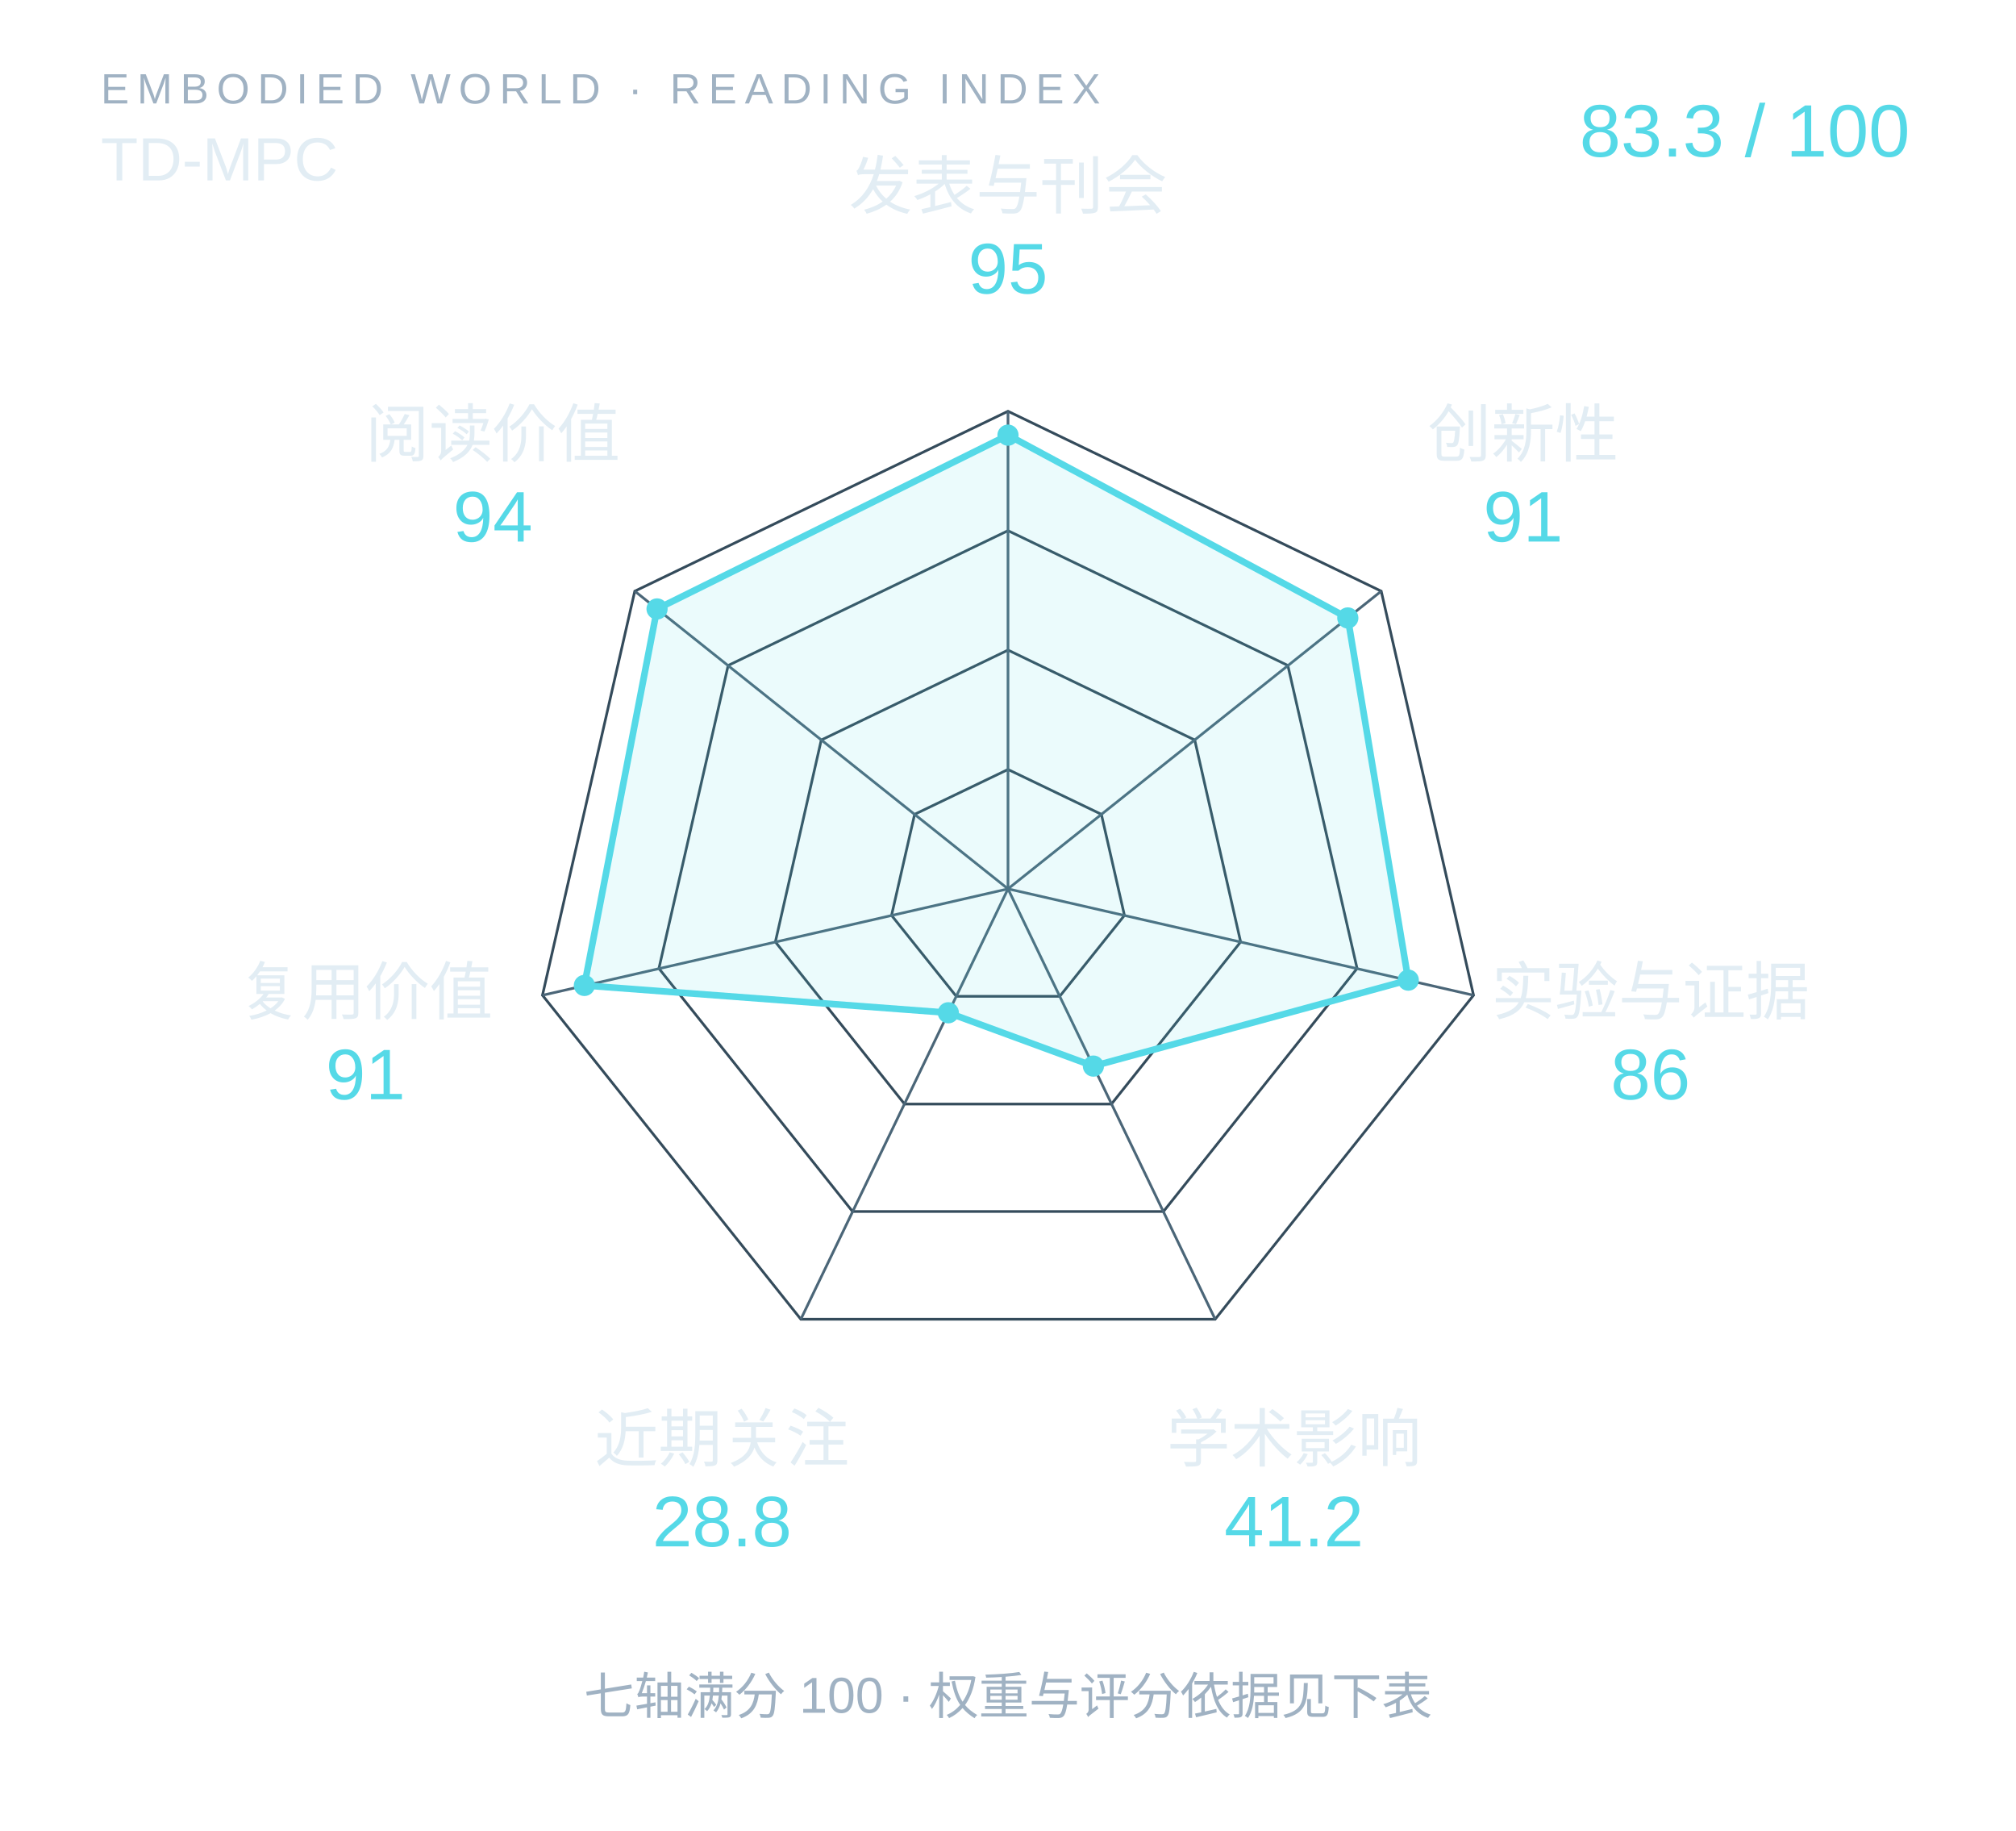
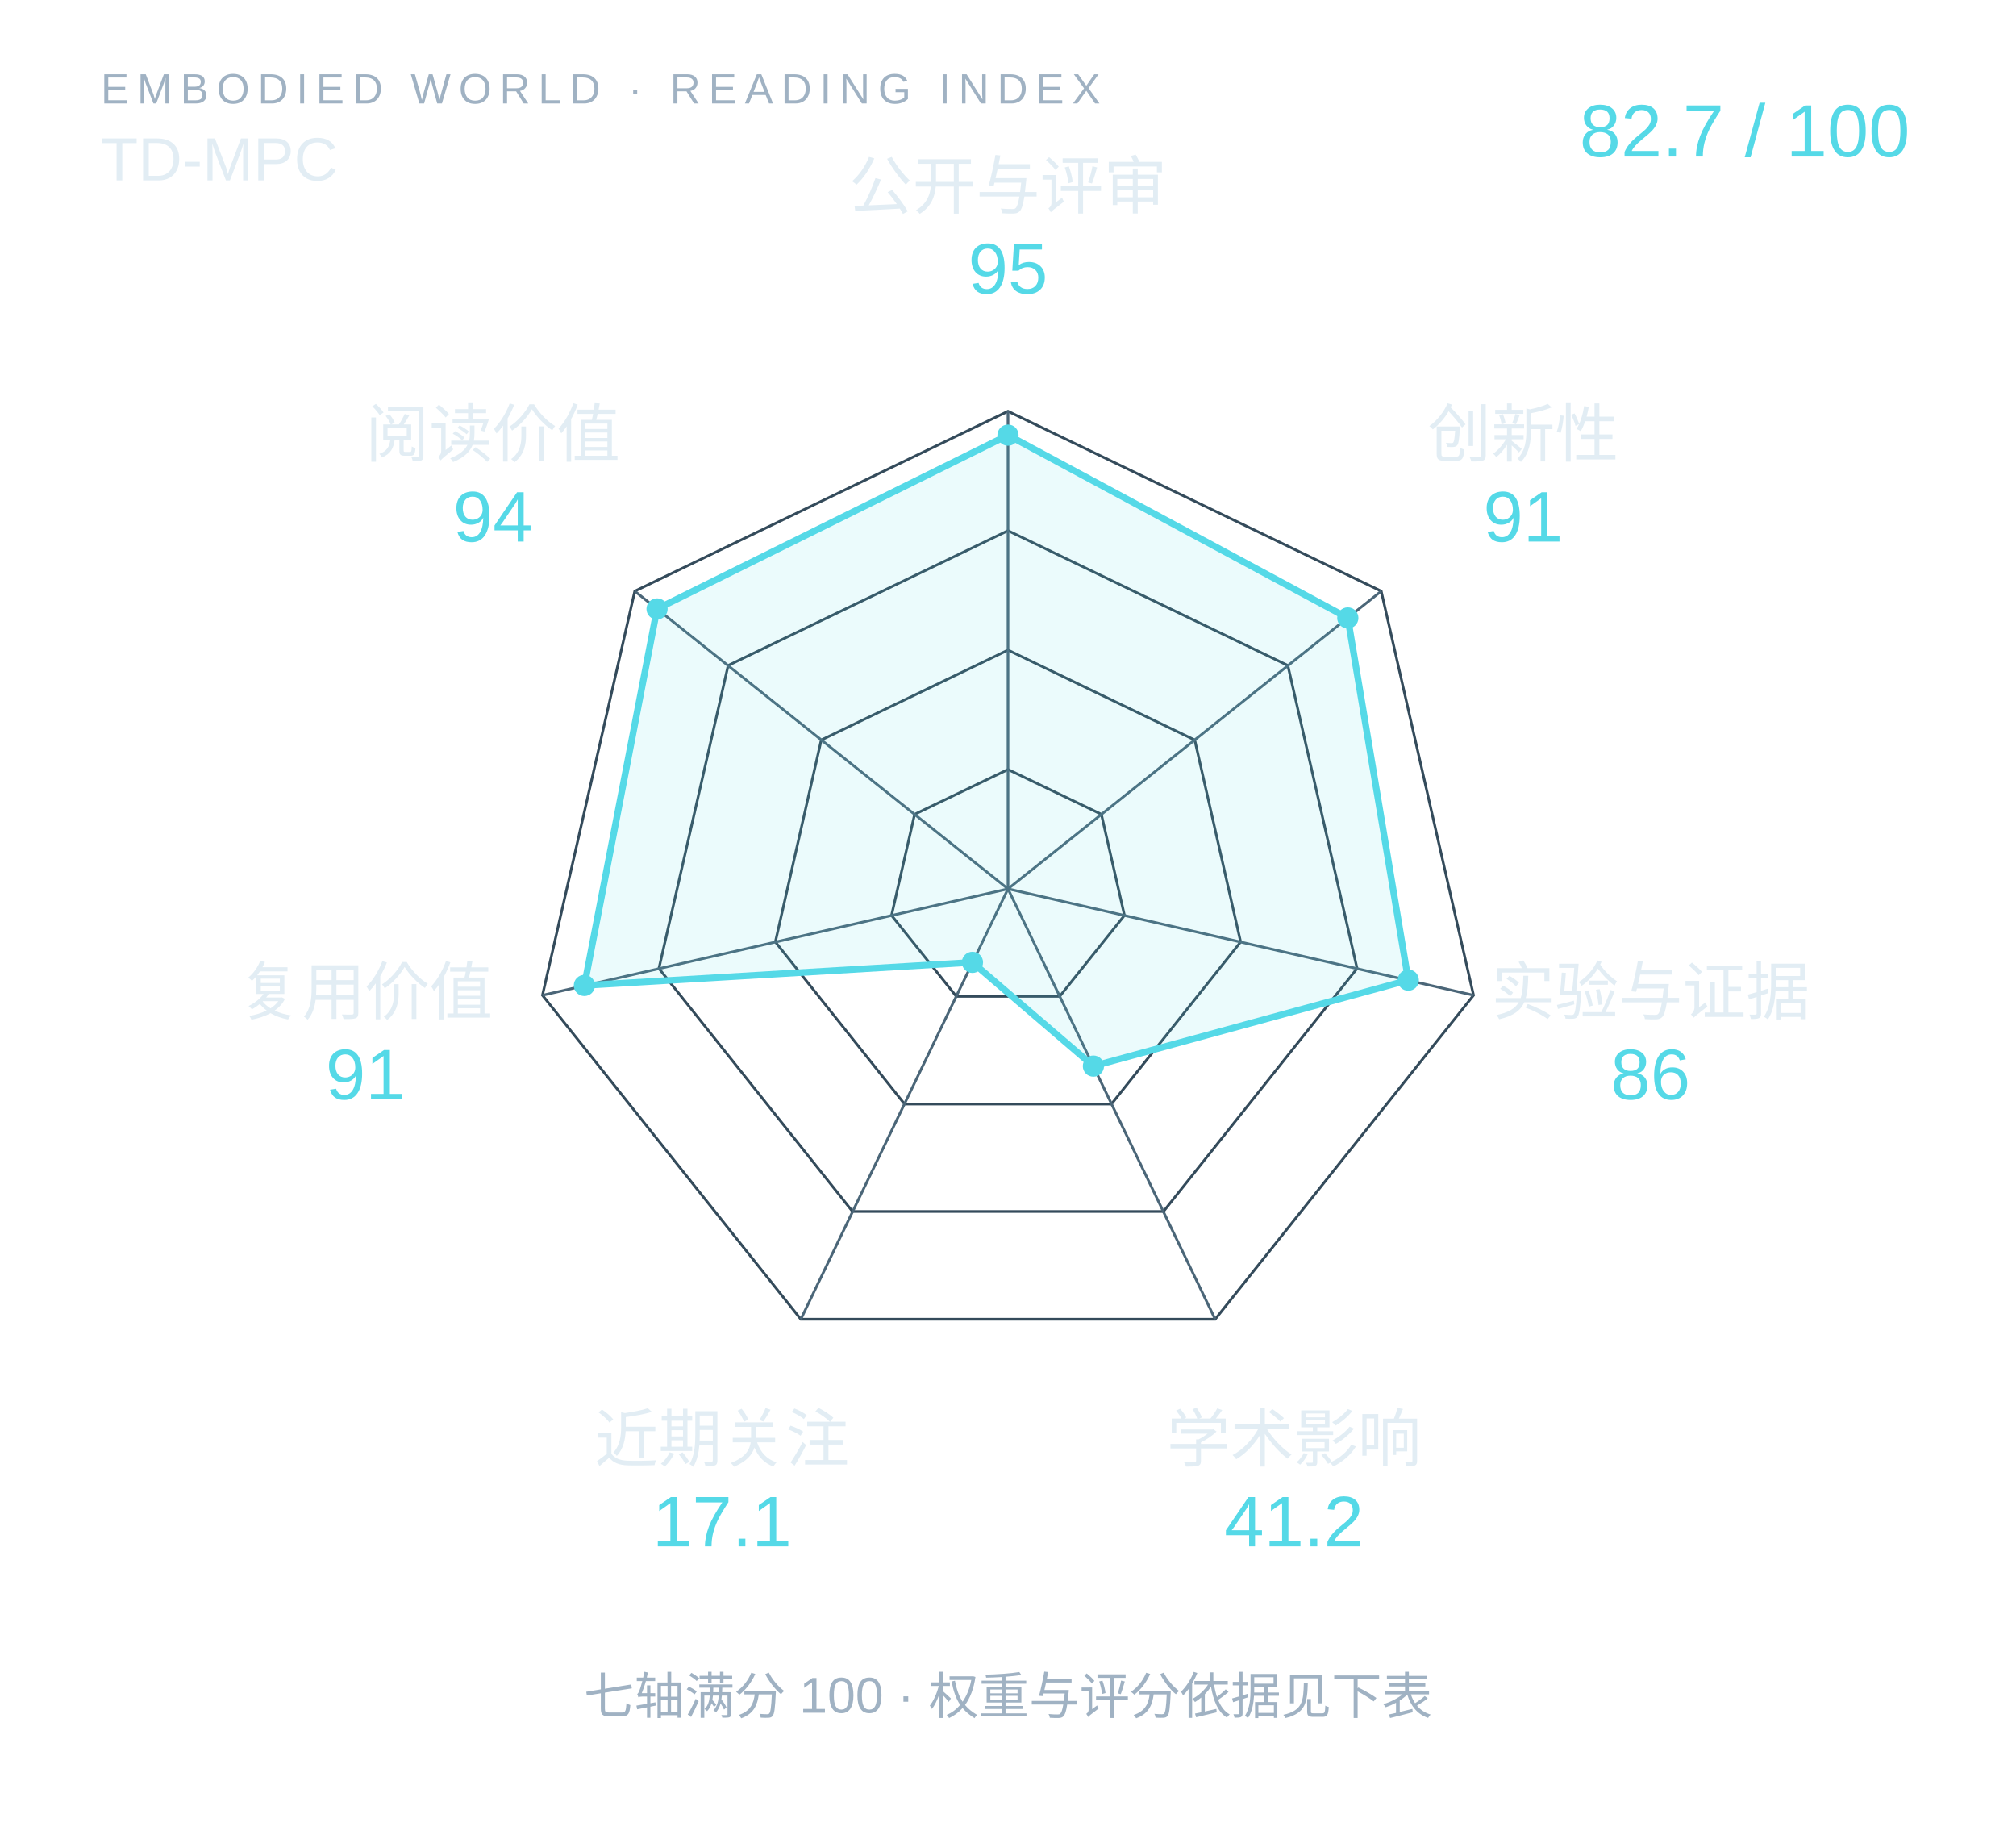
<svg xmlns="http://www.w3.org/2000/svg" width="760" height="690" viewBox="0 0 760 690" role="img">
  <g font-family="Arial, PingFang SC, sans-serif" fill="#e2edf4">
    <text x="38" y="39" font-size="16" letter-spacing="3" fill="#a0b2c3">EMBODIED WORLD · READING INDEX</text>
    <text x="38" y="68" font-size="23">TD-MPC</text>
-     <text x="720" y="59" font-size="28" text-anchor="end" fill="#55d9e7">83.3 / 100</text>
+     <text x="720" y="59" font-size="28" text-anchor="end" fill="#55d9e7">82.7 / 100</text>
    <polygon points="380.0,290.0 415.2,306.9 423.9,345.0 399.5,375.5 360.5,375.5 336.1,345.0 344.8,306.9" fill="none" stroke="#344b5b" stroke-width="1" />
    <polygon points="380.0,245.0 450.4,278.9 467.7,355.0 419.0,416.1 341.0,416.1 292.3,355.0 309.6,278.9" fill="none" stroke="#344b5b" stroke-width="1" />
    <polygon points="380.0,200.0 485.5,250.8 511.6,365.0 438.6,456.6 321.4,456.6 248.4,365.0 274.5,250.8" fill="none" stroke="#344b5b" stroke-width="1" />
    <polygon points="380.0,155.0 520.7,222.8 555.5,375.1 458.1,497.2 301.9,497.2 204.5,375.1 239.3,222.8" fill="none" stroke="#344b5b" stroke-width="1" />
    <line x1="380" y1="335" x2="380.0" y2="155.0" stroke="#4b6678" stroke-width="1" />
    <line x1="380" y1="335" x2="520.7" y2="222.8" stroke="#4b6678" stroke-width="1" />
    <line x1="380" y1="335" x2="555.5" y2="375.1" stroke="#4b6678" stroke-width="1" />
    <line x1="380" y1="335" x2="458.1" y2="497.2" stroke="#4b6678" stroke-width="1" />
    <line x1="380" y1="335" x2="301.9" y2="497.2" stroke="#4b6678" stroke-width="1" />
    <line x1="380" y1="335" x2="204.5" y2="375.1" stroke="#4b6678" stroke-width="1" />
    <line x1="380" y1="335" x2="239.3" y2="222.8" stroke="#4b6678" stroke-width="1" />
-     <polygon points="380.0,164.0 508.1,232.9 530.9,369.4 412.2,401.8 357.5,381.7 220.3,371.4 247.7,229.5" fill="#55d9e7" fill-opacity=".12" stroke="#55d9e7" stroke-width="2.5" stroke-linejoin="round" />
-     <text x="380.0" y="78.6" font-size="24" text-anchor="middle">发表与刊会</text>
+     <polygon points="380.0,164.0 508.1,232.9 530.9,369.4 412.2,401.8 366.6,362.7 220.3,371.4 247.7,229.5" fill="#55d9e7" fill-opacity=".12" stroke="#55d9e7" stroke-width="2.5" stroke-linejoin="round" />
+     <text x="380.0" y="78.6" font-size="24" text-anchor="middle">公开与评审</text>
    <text x="380.0" y="110.6" font-size="27" fill="#55d9e7" text-anchor="middle">95</text>
    <circle cx="380.0" cy="164.0" r="4" fill="#55d9e7" />
    <text x="574.2" y="172.1" font-size="24" text-anchor="middle">创新性</text>
    <text x="574.2" y="204.1" font-size="27" fill="#55d9e7" text-anchor="middle">91</text>
    <circle cx="508.1" cy="232.9" r="4" fill="#55d9e7" />
    <text x="622.2" y="382.3" font-size="24" text-anchor="middle">实验与证据</text>
    <text x="622.2" y="414.3" font-size="27" fill="#55d9e7" text-anchor="middle">86</text>
    <circle cx="530.9" cy="369.4" r="4" fill="#55d9e7" />
    <text x="487.8" y="550.8" font-size="24" text-anchor="middle">学术影响</text>
    <text x="487.8" y="582.8" font-size="27" fill="#55d9e7" text-anchor="middle">41.2</text>
    <circle cx="412.2" cy="401.8" r="4" fill="#55d9e7" />
    <text x="272.2" y="550.8" font-size="24" text-anchor="middle">近期关注</text>
-     <text x="272.2" y="582.8" font-size="27" fill="#55d9e7" text-anchor="middle">28.8</text>
-     <circle cx="357.5" cy="381.7" r="4" fill="#55d9e7" />
+     <text x="272.2" y="582.8" font-size="27" fill="#55d9e7" text-anchor="middle">17.1</text>
+     <circle cx="366.6" cy="362.7" r="4" fill="#55d9e7" />
    <text x="137.8" y="382.3" font-size="24" text-anchor="middle">复用价值</text>
    <text x="137.8" y="414.3" font-size="27" fill="#55d9e7" text-anchor="middle">91</text>
    <circle cx="220.3" cy="371.4" r="4" fill="#55d9e7" />
    <text x="185.8" y="172.1" font-size="24" text-anchor="middle">阅读价值</text>
    <text x="185.8" y="204.1" font-size="27" fill="#55d9e7" text-anchor="middle">94</text>
    <circle cx="247.7" cy="229.5" r="4" fill="#55d9e7" />
    <text x="380" y="646" font-size="19" text-anchor="middle" fill="#a0b2c3">七轴满分 100 · 权重与评分依据见下表</text>
  </g>
</svg>
